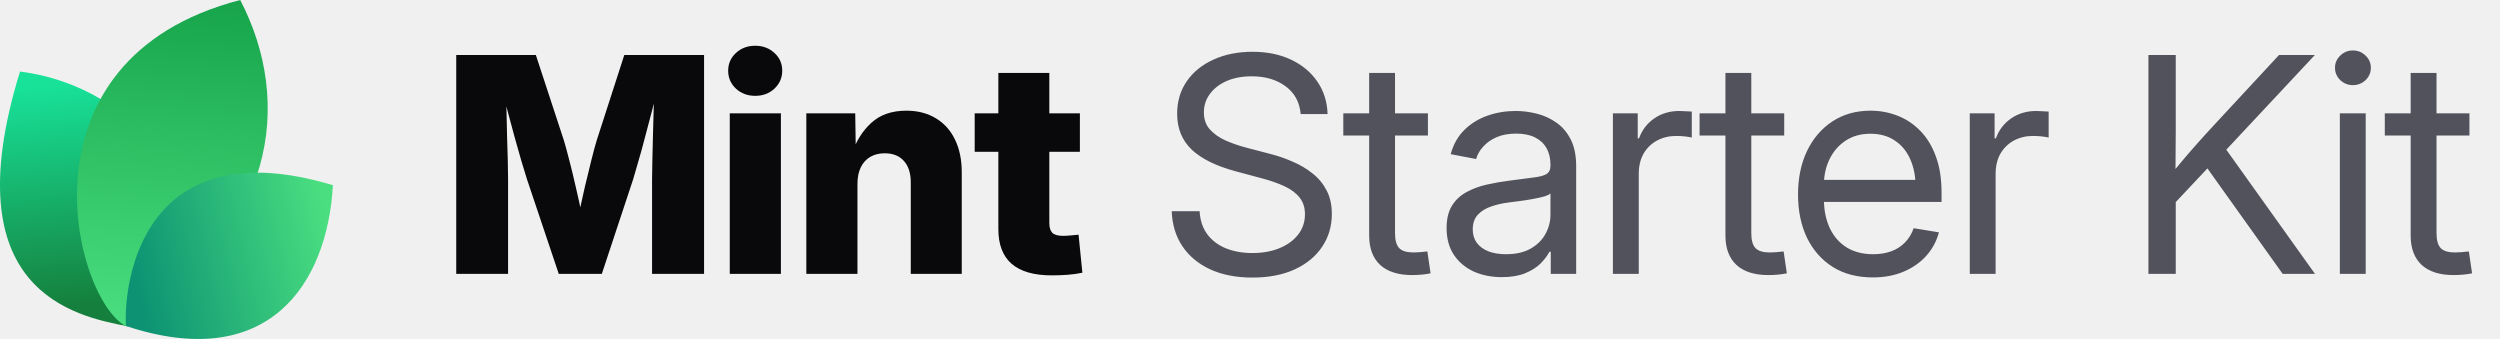
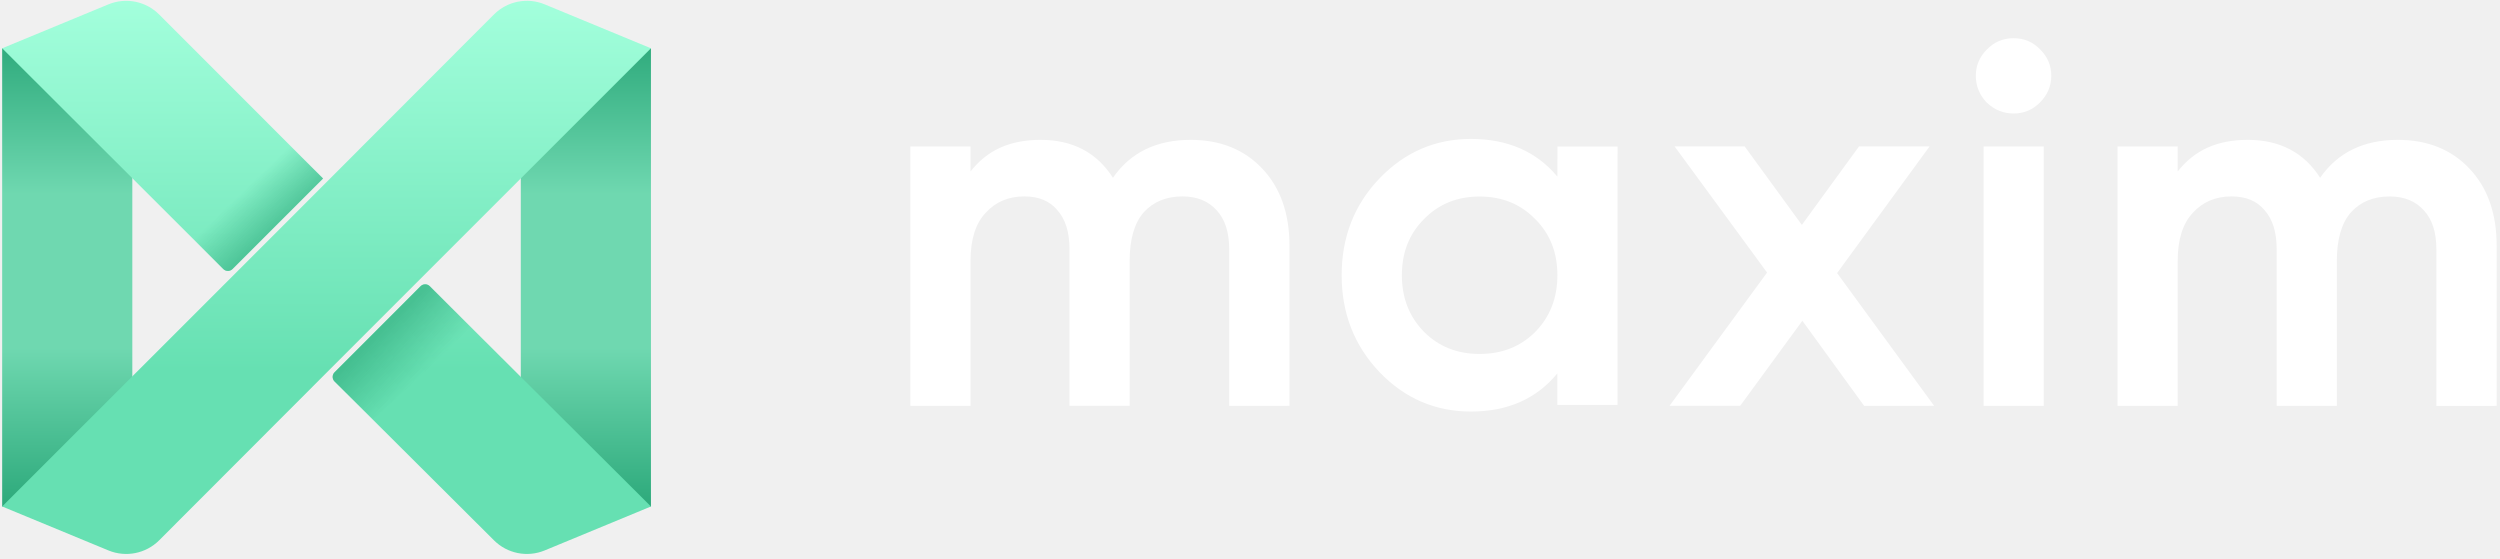
- <svg xmlns="http://www.w3.org/2000/svg" width="177" height="24" viewBox="0 0 177 24" fill="none">
-   <path d="M9.061 23.108C5.268 22.377 -3.391 20.627 1.417 5.064C9.634 6.099 16.973 14.064 9.061 23.108Z" fill="url(#paint0_linear_17557_2020)" />
-   <path d="M8.919 23.094C5.276 21.222 0.784 4.209 17.007 0C20.757 7.193 19.621 16.545 8.919 23.094Z" fill="url(#paint1_linear_17557_2020)" />
-   <path d="M8.914 23.079C8.735 19.882 10.159 9.085 23.57 13.111C23.181 20.123 18.984 26.418 8.914 23.079Z" fill="url(#paint2_linear_17557_2020)" />
-   <path d="M32.301 19.392V3.894H37.938L39.925 9.948C40.036 10.315 40.164 10.787 40.31 11.362C40.462 11.938 40.611 12.552 40.757 13.204C40.91 13.855 41.048 14.483 41.173 15.086C41.305 15.682 41.412 16.192 41.495 16.615H40.695C40.771 16.192 40.871 15.682 40.996 15.086C41.128 14.49 41.267 13.866 41.412 13.214C41.565 12.562 41.714 11.948 41.86 11.373C42.005 10.79 42.133 10.315 42.244 9.948L44.2 3.894H49.848V19.392H46.166V12.704C46.166 12.357 46.173 11.917 46.187 11.383C46.2 10.849 46.214 10.27 46.228 9.646C46.249 9.022 46.266 8.391 46.28 7.753C46.301 7.115 46.311 6.519 46.311 5.964H46.623C46.485 6.561 46.332 7.181 46.166 7.826C45.999 8.471 45.833 9.102 45.666 9.719C45.507 10.336 45.351 10.901 45.198 11.414C45.053 11.928 44.928 12.357 44.824 12.704L42.608 19.392H39.561L37.314 12.704C37.203 12.357 37.072 11.928 36.919 11.414C36.773 10.901 36.614 10.34 36.441 9.729C36.274 9.112 36.104 8.481 35.931 7.836C35.764 7.192 35.608 6.567 35.463 5.964H35.827C35.834 6.512 35.844 7.105 35.858 7.743C35.872 8.374 35.886 9.005 35.9 9.636C35.92 10.26 35.938 10.839 35.952 11.373C35.965 11.907 35.972 12.351 35.972 12.704V19.392H32.301ZM51.668 19.392V8.024H55.288V19.392H51.668ZM53.468 6.786C52.927 6.786 52.473 6.616 52.105 6.276C51.738 5.93 51.554 5.507 51.554 5.007C51.554 4.508 51.738 4.088 52.105 3.749C52.473 3.409 52.927 3.239 53.468 3.239C54.009 3.239 54.463 3.409 54.83 3.749C55.198 4.082 55.382 4.501 55.382 5.007C55.382 5.507 55.198 5.93 54.83 6.276C54.463 6.616 54.009 6.786 53.468 6.786ZM60.708 13.027V19.392H57.088V8.024H60.551L60.593 10.967H60.281C60.593 10.024 61.061 9.268 61.685 8.7C62.309 8.124 63.138 7.836 64.171 7.836C64.975 7.836 65.672 8.017 66.262 8.377C66.851 8.731 67.302 9.234 67.614 9.885C67.933 10.537 68.092 11.307 68.092 12.194V19.392H64.483V12.912C64.483 12.26 64.32 11.754 63.994 11.394C63.675 11.033 63.221 10.853 62.632 10.853C62.25 10.853 61.914 10.936 61.623 11.102C61.332 11.269 61.106 11.515 60.947 11.841C60.787 12.16 60.708 12.555 60.708 13.027ZM76.456 8.024V10.749H69.008V8.024H76.456ZM70.683 5.163H74.292V15.783C74.292 16.102 74.361 16.334 74.5 16.48C74.646 16.625 74.899 16.698 75.259 16.698C75.405 16.698 75.596 16.688 75.831 16.667C76.074 16.646 76.251 16.629 76.362 16.615L76.632 19.309C76.313 19.378 75.963 19.427 75.582 19.455C75.207 19.482 74.836 19.496 74.469 19.496C73.2 19.496 72.25 19.222 71.619 18.674C70.995 18.127 70.683 17.308 70.683 16.22V5.163Z" fill="#09090B" />
-   <path d="M88.667 19.652C87.523 19.652 86.528 19.458 85.682 19.07C84.843 18.681 84.188 18.137 83.716 17.437C83.245 16.736 82.992 15.908 82.957 14.951H84.933C84.968 15.596 85.148 16.14 85.474 16.584C85.8 17.021 86.24 17.354 86.795 17.582C87.35 17.804 87.974 17.915 88.667 17.915C89.388 17.915 90.026 17.801 90.581 17.572C91.143 17.343 91.583 17.024 91.902 16.615C92.228 16.199 92.391 15.717 92.391 15.169C92.391 14.698 92.266 14.306 92.017 13.994C91.767 13.675 91.413 13.408 90.956 13.193C90.498 12.978 89.954 12.787 89.323 12.621L87.502 12.132C86.123 11.765 85.082 11.255 84.382 10.603C83.689 9.944 83.342 9.095 83.342 8.055C83.342 7.174 83.571 6.404 84.028 5.746C84.486 5.087 85.117 4.577 85.921 4.217C86.726 3.849 87.645 3.666 88.678 3.666C89.718 3.666 90.63 3.853 91.413 4.227C92.204 4.602 92.824 5.122 93.275 5.787C93.726 6.446 93.965 7.209 93.993 8.076H92.089C92.013 7.23 91.656 6.574 91.018 6.11C90.387 5.638 89.586 5.403 88.615 5.403C87.95 5.403 87.36 5.513 86.847 5.735C86.341 5.957 85.946 6.262 85.661 6.651C85.377 7.032 85.235 7.469 85.235 7.961C85.235 8.447 85.377 8.849 85.661 9.168C85.946 9.48 86.317 9.74 86.774 9.948C87.232 10.149 87.724 10.319 88.251 10.457L89.884 10.884C90.439 11.023 90.977 11.206 91.496 11.435C92.023 11.657 92.495 11.934 92.911 12.267C93.334 12.593 93.67 12.995 93.92 13.474C94.17 13.945 94.294 14.504 94.294 15.149C94.294 16.015 94.066 16.788 93.608 17.468C93.157 18.148 92.512 18.681 91.673 19.07C90.834 19.458 89.832 19.652 88.667 19.652ZM101.097 8.024V9.594H95.106V8.024H101.097ZM96.937 5.163H98.767V16.521C98.767 17 98.865 17.347 99.059 17.562C99.26 17.77 99.6 17.874 100.078 17.874C100.21 17.874 100.366 17.867 100.546 17.853C100.733 17.832 100.903 17.815 101.056 17.801L101.285 19.351C101.097 19.392 100.886 19.423 100.65 19.444C100.414 19.465 100.189 19.475 99.974 19.475C98.996 19.475 98.244 19.236 97.717 18.758C97.197 18.272 96.937 17.579 96.937 16.677V5.163ZM106.33 19.621C105.595 19.621 104.932 19.489 104.343 19.226C103.754 18.955 103.285 18.564 102.939 18.05C102.592 17.53 102.419 16.896 102.419 16.147C102.419 15.495 102.547 14.965 102.804 14.556C103.06 14.146 103.403 13.828 103.833 13.599C104.263 13.363 104.742 13.186 105.269 13.068C105.796 12.95 106.333 12.857 106.881 12.787C107.574 12.69 108.132 12.617 108.555 12.569C108.978 12.52 109.287 12.441 109.481 12.33C109.675 12.212 109.772 12.014 109.772 11.737V11.654C109.772 11.203 109.679 10.815 109.492 10.489C109.311 10.163 109.041 9.91 108.68 9.729C108.32 9.549 107.872 9.459 107.338 9.459C106.805 9.459 106.34 9.546 105.945 9.719C105.556 9.892 105.241 10.118 104.998 10.395C104.755 10.665 104.593 10.953 104.509 11.258L102.71 10.915C102.897 10.222 103.22 9.65 103.677 9.199C104.135 8.748 104.679 8.412 105.31 8.19C105.941 7.968 106.607 7.857 107.307 7.857C107.8 7.857 108.295 7.92 108.795 8.044C109.301 8.169 109.765 8.381 110.188 8.679C110.611 8.97 110.951 9.369 111.208 9.875C111.464 10.374 111.593 11.005 111.593 11.768V19.392H109.793V17.822H109.7C109.568 18.085 109.363 18.359 109.086 18.643C108.809 18.921 108.444 19.153 107.994 19.34C107.543 19.527 106.988 19.621 106.33 19.621ZM106.621 17.998C107.321 17.998 107.904 17.867 108.368 17.603C108.84 17.333 109.19 16.986 109.419 16.563C109.654 16.133 109.772 15.682 109.772 15.211V13.692C109.703 13.769 109.554 13.841 109.325 13.911C109.096 13.973 108.829 14.032 108.524 14.088C108.226 14.143 107.921 14.192 107.609 14.233C107.304 14.275 107.033 14.309 106.798 14.337C106.354 14.393 105.938 14.49 105.549 14.628C105.168 14.76 104.86 14.954 104.624 15.211C104.388 15.467 104.27 15.811 104.27 16.241C104.27 16.615 104.367 16.934 104.561 17.198C104.762 17.461 105.04 17.662 105.393 17.801C105.747 17.933 106.156 17.998 106.621 17.998ZM114.193 19.392V8.024H115.951V9.792H116.045C116.253 9.209 116.61 8.741 117.116 8.388C117.622 8.034 118.219 7.857 118.905 7.857C119.058 7.857 119.217 7.864 119.384 7.878C119.55 7.885 119.682 7.892 119.779 7.899V9.74C119.716 9.719 119.578 9.695 119.363 9.667C119.155 9.639 118.922 9.625 118.666 9.625C118.174 9.625 117.726 9.733 117.324 9.948C116.922 10.163 116.603 10.471 116.367 10.874C116.138 11.276 116.024 11.758 116.024 12.319V19.392H114.193ZM126.322 8.024V9.594H120.33V8.024H126.322ZM122.161 5.163H123.992V16.521C123.992 17 124.089 17.347 124.283 17.562C124.484 17.77 124.824 17.874 125.302 17.874C125.434 17.874 125.59 17.867 125.77 17.853C125.958 17.832 126.127 17.815 126.28 17.801L126.509 19.351C126.322 19.392 126.11 19.423 125.874 19.444C125.639 19.465 125.413 19.475 125.198 19.475C124.221 19.475 123.468 19.236 122.941 18.758C122.421 18.272 122.161 17.579 122.161 16.677V5.163ZM132.604 19.642C131.502 19.642 130.555 19.396 129.765 18.903C128.974 18.404 128.364 17.714 127.934 16.834C127.511 15.946 127.3 14.927 127.3 13.775C127.3 12.611 127.511 11.584 127.934 10.697C128.364 9.802 128.964 9.102 129.734 8.596C130.51 8.089 131.408 7.836 132.428 7.836C133.1 7.836 133.738 7.954 134.341 8.19C134.952 8.426 135.489 8.783 135.954 9.261C136.425 9.74 136.793 10.343 137.056 11.071C137.327 11.792 137.462 12.645 137.462 13.63V14.296H128.433V12.735H136.463L135.631 13.297C135.631 12.541 135.506 11.876 135.257 11.3C135.007 10.725 134.643 10.277 134.165 9.958C133.686 9.632 133.107 9.469 132.428 9.469C131.748 9.469 131.162 9.632 130.67 9.958C130.177 10.284 129.796 10.725 129.526 11.279C129.262 11.827 129.13 12.441 129.13 13.12V14.046C129.13 14.864 129.273 15.572 129.557 16.168C129.841 16.757 130.243 17.211 130.763 17.53C131.283 17.842 131.901 17.998 132.615 17.998C133.093 17.998 133.523 17.929 133.905 17.79C134.293 17.645 134.619 17.433 134.882 17.156C135.153 16.879 135.354 16.546 135.486 16.157L137.275 16.449C137.108 17.08 136.81 17.634 136.38 18.113C135.95 18.591 135.413 18.966 134.768 19.236C134.123 19.507 133.402 19.642 132.604 19.642ZM139.459 19.392V8.024H141.217V9.792H141.311C141.519 9.209 141.876 8.741 142.382 8.388C142.888 8.034 143.485 7.857 144.171 7.857C144.324 7.857 144.483 7.864 144.649 7.878C144.816 7.885 144.948 7.892 145.045 7.899V9.74C144.982 9.719 144.844 9.695 144.629 9.667C144.421 9.639 144.188 9.625 143.932 9.625C143.439 9.625 142.992 9.733 142.59 9.948C142.188 10.163 141.869 10.471 141.633 10.874C141.404 11.276 141.29 11.758 141.29 12.319V19.392H139.459ZM153.429 14.961V12.715C153.783 12.257 154.136 11.82 154.49 11.404C154.844 10.981 155.204 10.565 155.572 10.156C155.939 9.74 156.314 9.327 156.695 8.918L161.355 3.894H163.893L157.277 10.967H157.184L153.429 14.961ZM152.108 19.392V3.894H154.043V9.241L154.022 12.559L154.043 13.505V19.392H152.108ZM161.615 19.392L155.967 11.477L157.173 9.969L163.903 19.392H161.615ZM165.661 19.392V8.024H167.492V19.392H165.661ZM166.587 6.027C166.24 6.027 165.942 5.909 165.692 5.673C165.443 5.43 165.318 5.139 165.318 4.799C165.318 4.459 165.443 4.172 165.692 3.936C165.942 3.693 166.24 3.572 166.587 3.572C166.934 3.572 167.232 3.693 167.482 3.936C167.731 4.172 167.856 4.459 167.856 4.799C167.856 5.139 167.731 5.43 167.482 5.673C167.232 5.909 166.934 6.027 166.587 6.027ZM174.836 8.024V9.594H168.844V8.024H174.836ZM170.675 5.163H172.506V16.521C172.506 17 172.603 17.347 172.797 17.562C172.998 17.77 173.338 17.874 173.816 17.874C173.948 17.874 174.104 17.867 174.284 17.853C174.472 17.832 174.641 17.815 174.794 17.801L175.023 19.351C174.836 19.392 174.624 19.423 174.388 19.444C174.153 19.465 173.927 19.475 173.712 19.475C172.735 19.475 171.982 19.236 171.455 18.758C170.935 18.272 170.675 17.579 170.675 16.677V5.163Z" fill="#52525C" />
+ <svg xmlns="http://www.w3.org/2000/svg" width="461" height="103" viewBox="0 0 461 103" fill="none">
+   <path fill-rule="evenodd" clip-rule="evenodd" d="M371.299 7.044C369.348 7.044 367.695 7.756 366.354 9.154C365.015 10.493 364.342 12.115 364.342 13.988C364.342 15.861 365.015 17.52 366.353 18.915L366.423 18.988H366.449C367.83 20.281 369.456 20.931 371.309 20.931C373.193 20.931 374.807 20.258 376.148 18.919C377.543 17.524 378.257 15.874 378.257 13.988C378.257 12.106 377.584 10.493 376.245 9.154C374.903 7.746 373.25 7.044 371.299 7.044ZM271.248 25.618C264.672 25.618 259.044 28.045 254.388 32.892C249.73 37.739 247.403 43.705 247.403 50.754C247.403 57.804 249.731 63.712 254.377 68.615L254.379 68.617C259.035 73.463 264.662 75.89 271.238 75.89C277.98 75.89 283.312 73.555 287.173 68.858V74.671H298.267L298.28 27.015H287.196L287.183 32.572C283.322 27.935 277.989 25.618 271.248 25.618ZM191.896 25.789C186.156 25.789 182.015 27.725 178.964 31.62V27.008H167.87V74.843H178.964V48.115C178.964 44.121 179.918 41.199 181.739 39.259L181.742 39.256C183.581 37.233 185.955 36.219 188.885 36.219C191.584 36.219 193.597 37.084 194.982 38.761L194.988 38.769C196.442 40.396 197.215 42.77 197.215 45.944V74.833H208.308V48.106C208.308 44.042 209.207 41.089 210.907 39.149C212.676 37.206 215.048 36.219 218.049 36.219C220.747 36.219 222.832 37.084 224.351 38.778L224.354 38.781C225.873 40.419 226.664 42.782 226.664 45.954V74.843H237.328L237.347 74.833H237.777V45.296C237.777 39.392 236.123 34.642 232.765 31.093C229.407 27.544 224.996 25.789 219.564 25.789C213.264 25.789 208.461 28.111 205.228 32.782C202.254 28.123 197.79 25.789 191.896 25.789ZM414.501 25.789C408.769 25.789 404.628 27.726 401.568 31.622V27.008H390.475V74.843H401.568V48.115C401.568 44.121 402.523 41.199 404.344 39.259L404.347 39.256C406.185 37.233 408.559 36.219 411.489 36.219C414.188 36.219 416.202 37.084 417.587 38.761L417.593 38.769C419.056 40.406 419.819 42.779 419.819 45.954V74.843H430.913V48.115C430.913 44.051 431.812 41.099 433.511 39.159C435.281 37.215 437.643 36.228 440.653 36.228C443.351 36.228 445.436 37.093 446.956 38.788L446.959 38.791C448.478 40.428 449.269 42.791 449.269 45.963V74.852H459.974L459.994 74.833H460.381V45.296C460.381 39.392 458.728 34.642 455.37 31.093C452.012 27.544 447.6 25.789 442.169 25.789C435.869 25.789 431.065 28.111 427.833 32.782C424.859 28.123 420.386 25.789 414.501 25.789ZM321.719 26.999H308.796L309.359 27.768L325.848 50.259L307.861 74.833H320.873L321.022 74.649L332.357 59.15L343.602 74.64L343.749 74.843H355.717L355.719 74.833H356.654L356.09 74.064L338.762 50.354L355.252 27.768L355.815 26.999H342.805L332.263 41.472L321.866 27.202L321.719 26.999ZM376.865 27.008H365.772V74.843H376.865V27.008ZM262.584 40.405C265.299 37.625 268.706 36.238 272.839 36.238C276.973 36.238 280.379 37.625 283.095 40.405L283.166 40.477H283.176C285.845 43.179 287.183 46.589 287.183 50.754C287.183 54.954 285.822 58.417 283.106 61.198C280.39 63.911 276.984 65.27 272.849 65.27C268.714 65.27 265.308 63.911 262.592 61.198C259.875 58.417 258.505 54.953 258.505 50.754C258.505 46.553 259.866 43.121 262.581 40.407L262.584 40.405Z" fill="white" />
+   <path d="M0.4 8.91H24.4V93.4H0.4V8.91Z" fill="url(#paint0_linear_107_2116)" />
+   <path d="M96.035 8.911H120.035V93.401H96.035V8.911Z" fill="url(#paint1_linear_107_2116)" />
+   <path fill-rule="evenodd" clip-rule="evenodd" d="M52.213 41.592L91.079 2.672C93.534 0.212 97.231 -0.525 100.444 0.803L120.035 8.905L61.067 67.874C61.055 67.887 61.042 67.899 61.03 67.91L29.357 99.629C26.901 102.089 23.204 102.826 19.992 101.498L0.4 93.396L52.213 41.592ZM59.571 32.914L29.357 2.68C26.901 0.216 23.202 -0.524 19.986 0.806L0.4 8.905L41.178 49.613C41.645 50.08 42.403 50.08 42.87 49.613L59.571 32.914ZM61.691 70.342L91.079 99.625C93.534 102.087 97.233 102.826 100.447 101.497L120.035 93.396L79.25 52.775C78.782 52.307 78.025 52.307 77.557 52.775L61.692 68.653C61.226 69.119 61.226 69.875 61.691 70.342Z" fill="url(#paint2_linear_107_2116)" />
+   <path opacity="0.7" d="M42.869 49.612L59.571 32.913L51.465 24.84L33.703 42.145L41.177 49.612C41.644 50.08 42.402 50.08 42.869 49.612Z" fill="url(#paint3_linear_107_2116)" />
+   <path opacity="0.7" d="M61.692 68.653C61.226 69.119 61.226 69.875 61.692 70.342L68.787 77.371L87.076 60.593L79.251 52.775C78.783 52.307 78.025 52.307 77.558 52.775L61.692 68.653Z" fill="url(#paint4_linear_107_2116)" />
  <defs>
-     <linearGradient id="paint0_linear_17557_2020" x1="3.776" y1="5.916" x2="5.232" y2="21.559" gradientUnits="userSpaceOnUse">
-       <stop stop-color="#18E299" />
-       <stop offset="1" stop-color="#15803D" />
+     <linearGradient id="paint0_linear_107_2116" x1="12.4" y1="4.915" x2="12.4" y2="95.448" gradientUnits="userSpaceOnUse">
+       <stop stop-color="#27A576" />
+       <stop offset="0.341" stop-color="#6FD8B0" />
+       <stop offset="0.5" stop-color="#6FD8B0" />
+       <stop offset="0.655" stop-color="#6FD8B0" />
+       <stop offset="1" stop-color="#28A677" />
    </linearGradient>
-     <linearGradient id="paint1_linear_17557_2020" x1="12.171" y1="-0.718" x2="10.19" y2="22.983" gradientUnits="userSpaceOnUse">
-       <stop stop-color="#16A34A" />
-       <stop offset="1" stop-color="#4ADE80" />
+     <linearGradient id="paint1_linear_107_2116" x1="108.035" y1="4.916" x2="108.035" y2="95.45" gradientUnits="userSpaceOnUse">
+       <stop stop-color="#27A576" />
+       <stop offset="0.341" stop-color="#6FD8B0" />
+       <stop offset="0.5" stop-color="#6FD8B0" />
+       <stop offset="0.655" stop-color="#6FD8B0" />
+       <stop offset="1" stop-color="#28A677" />
    </linearGradient>
-     <linearGradient id="paint2_linear_17557_2020" x1="23.133" y1="15.353" x2="9.338" y2="18.52" gradientUnits="userSpaceOnUse">
-       <stop stop-color="#4ADE80" />
-       <stop offset="1" stop-color="#0D9373" />
+     <linearGradient id="paint2_linear_107_2116" x1="60.218" y1="0.151" x2="60.218" y2="68.225" gradientUnits="userSpaceOnUse">
+       <stop stop-color="#A3FFDC" />
+       <stop offset="1" stop-color="#66E0B2" />
+     </linearGradient>
+     <linearGradient id="paint3_linear_107_2116" x1="48.457" y1="45.422" x2="41.63" y2="38.362" gradientUnits="userSpaceOnUse">
+       <stop stop-color="#36B082" />
+       <stop offset="1" stop-color="#36B082" stop-opacity="0" />
+     </linearGradient>
+     <linearGradient id="paint4_linear_107_2116" x1="66.642" y1="64.6" x2="74.364" y2="72.569" gradientUnits="userSpaceOnUse">
+       <stop stop-color="#36B082" />
+       <stop offset="1" stop-color="#36B082" stop-opacity="0" />
    </linearGradient>
  </defs>
</svg>
